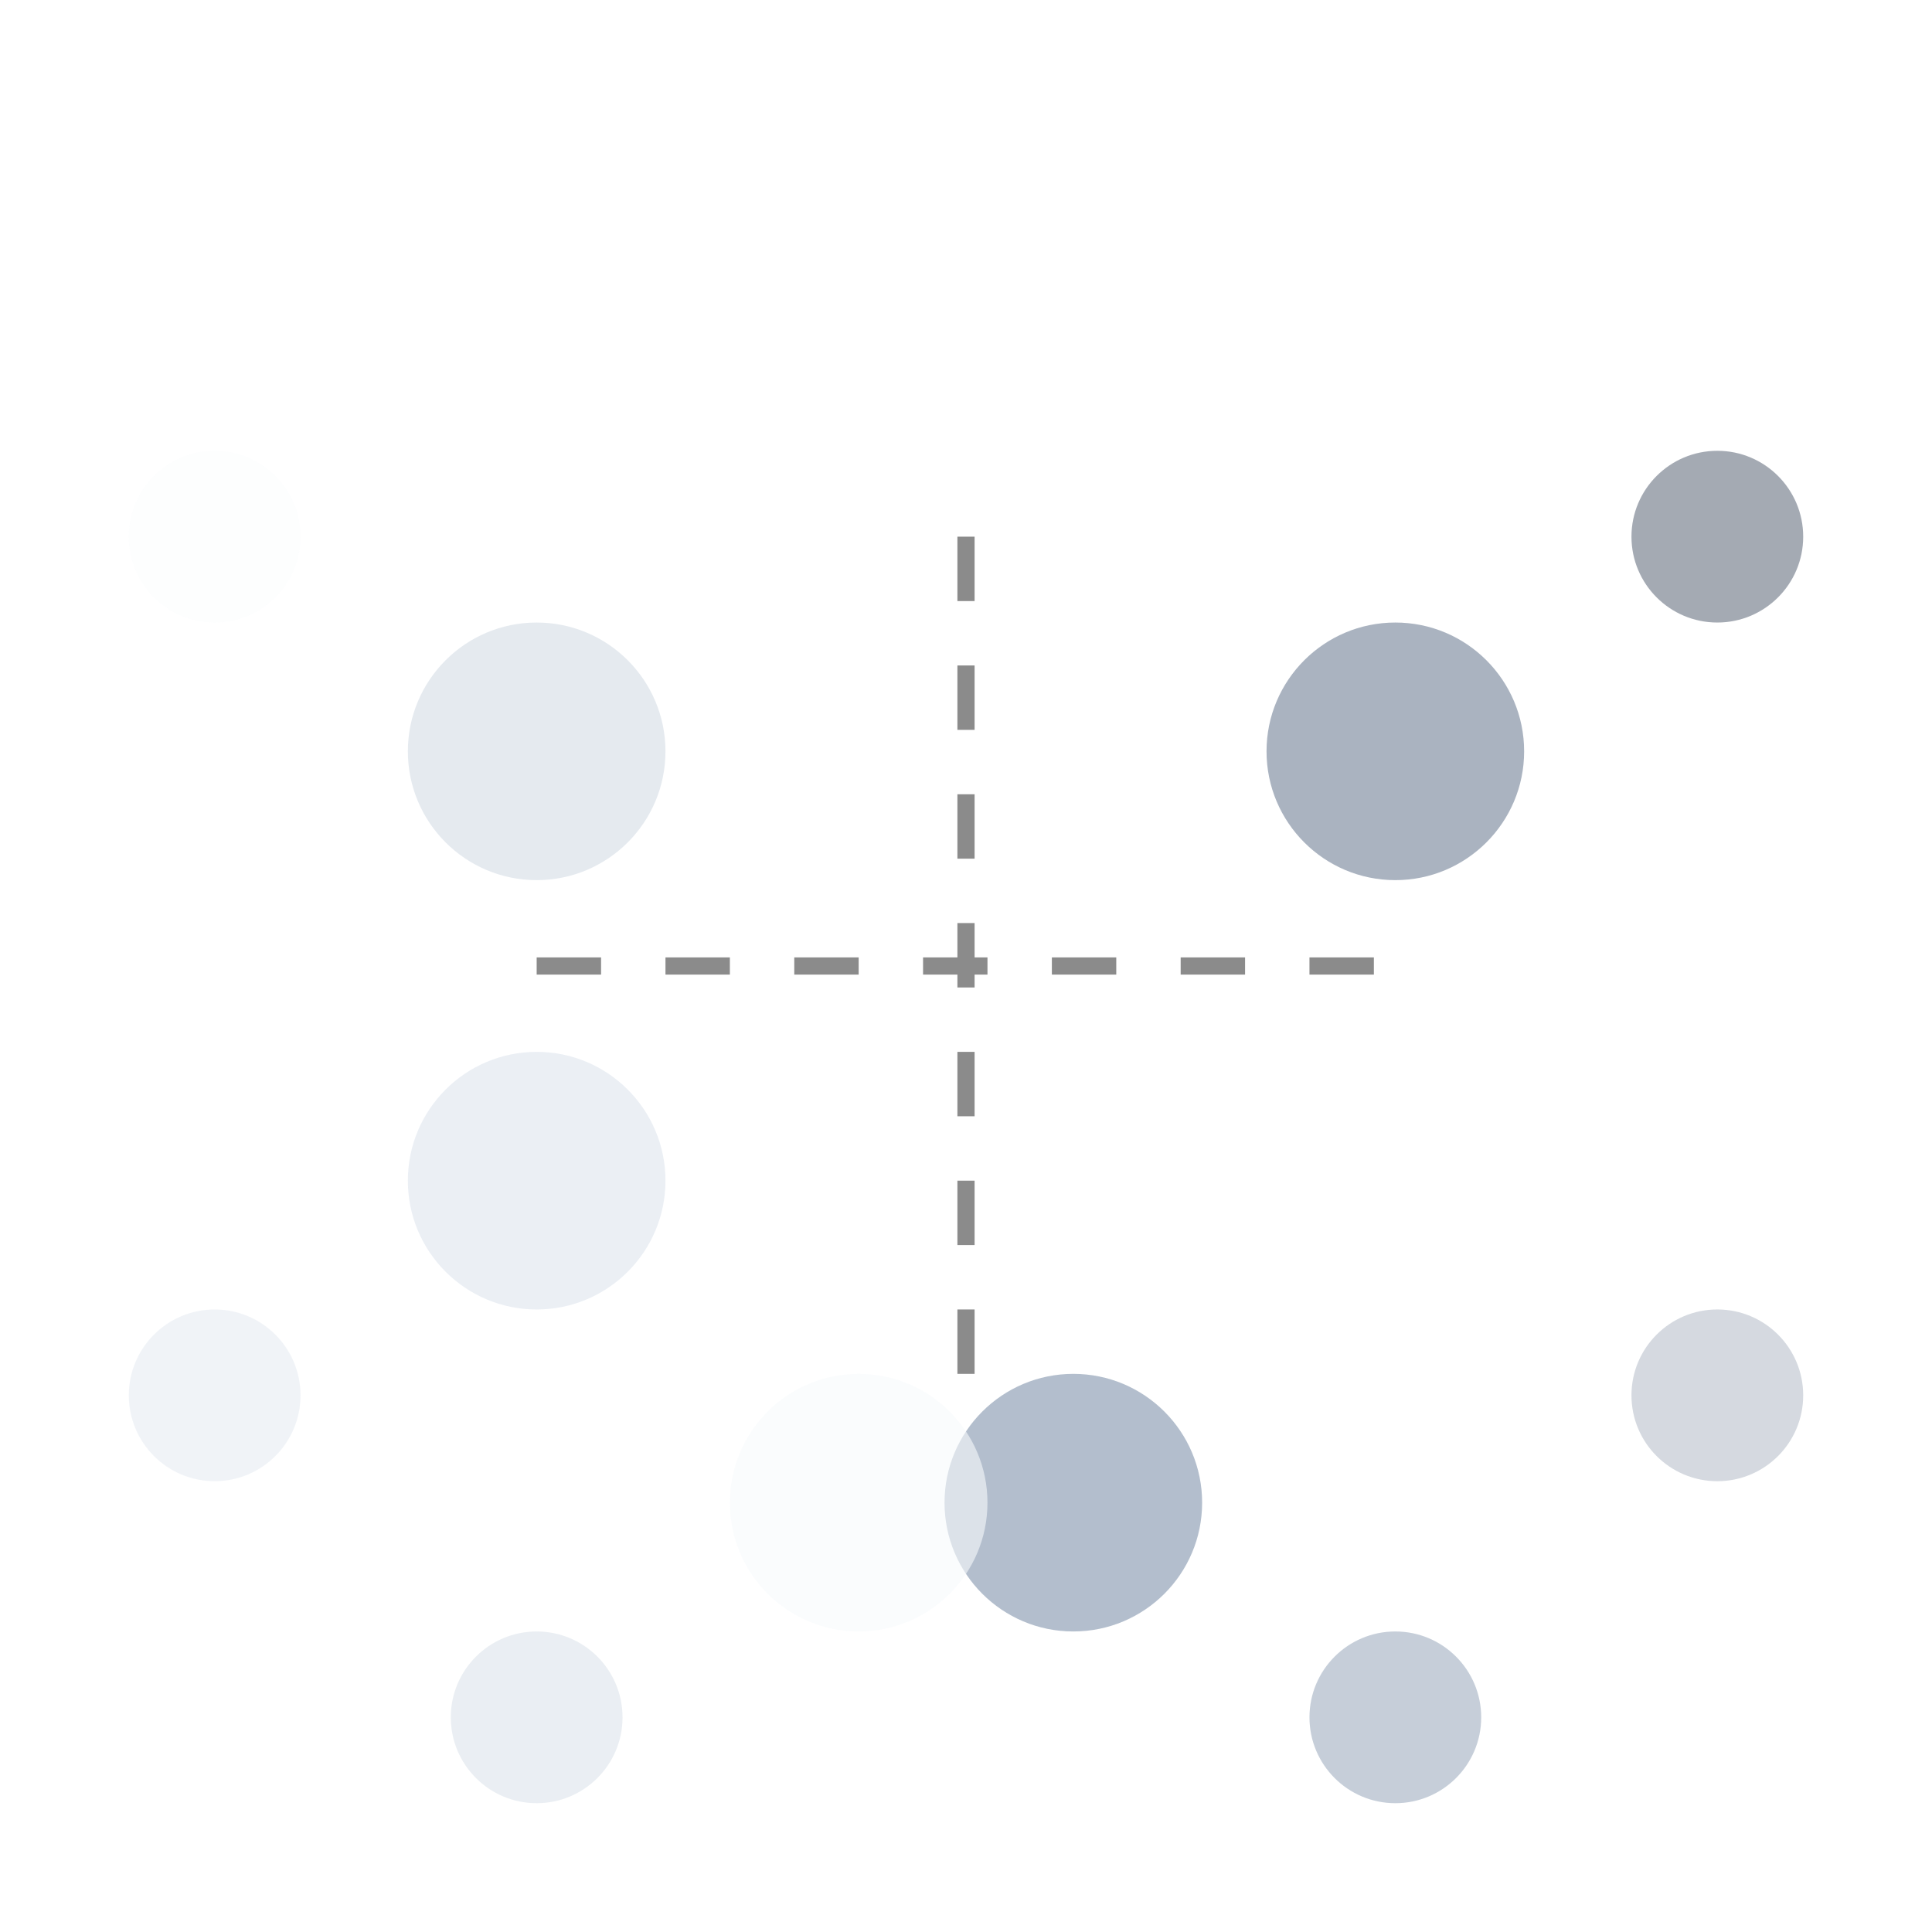
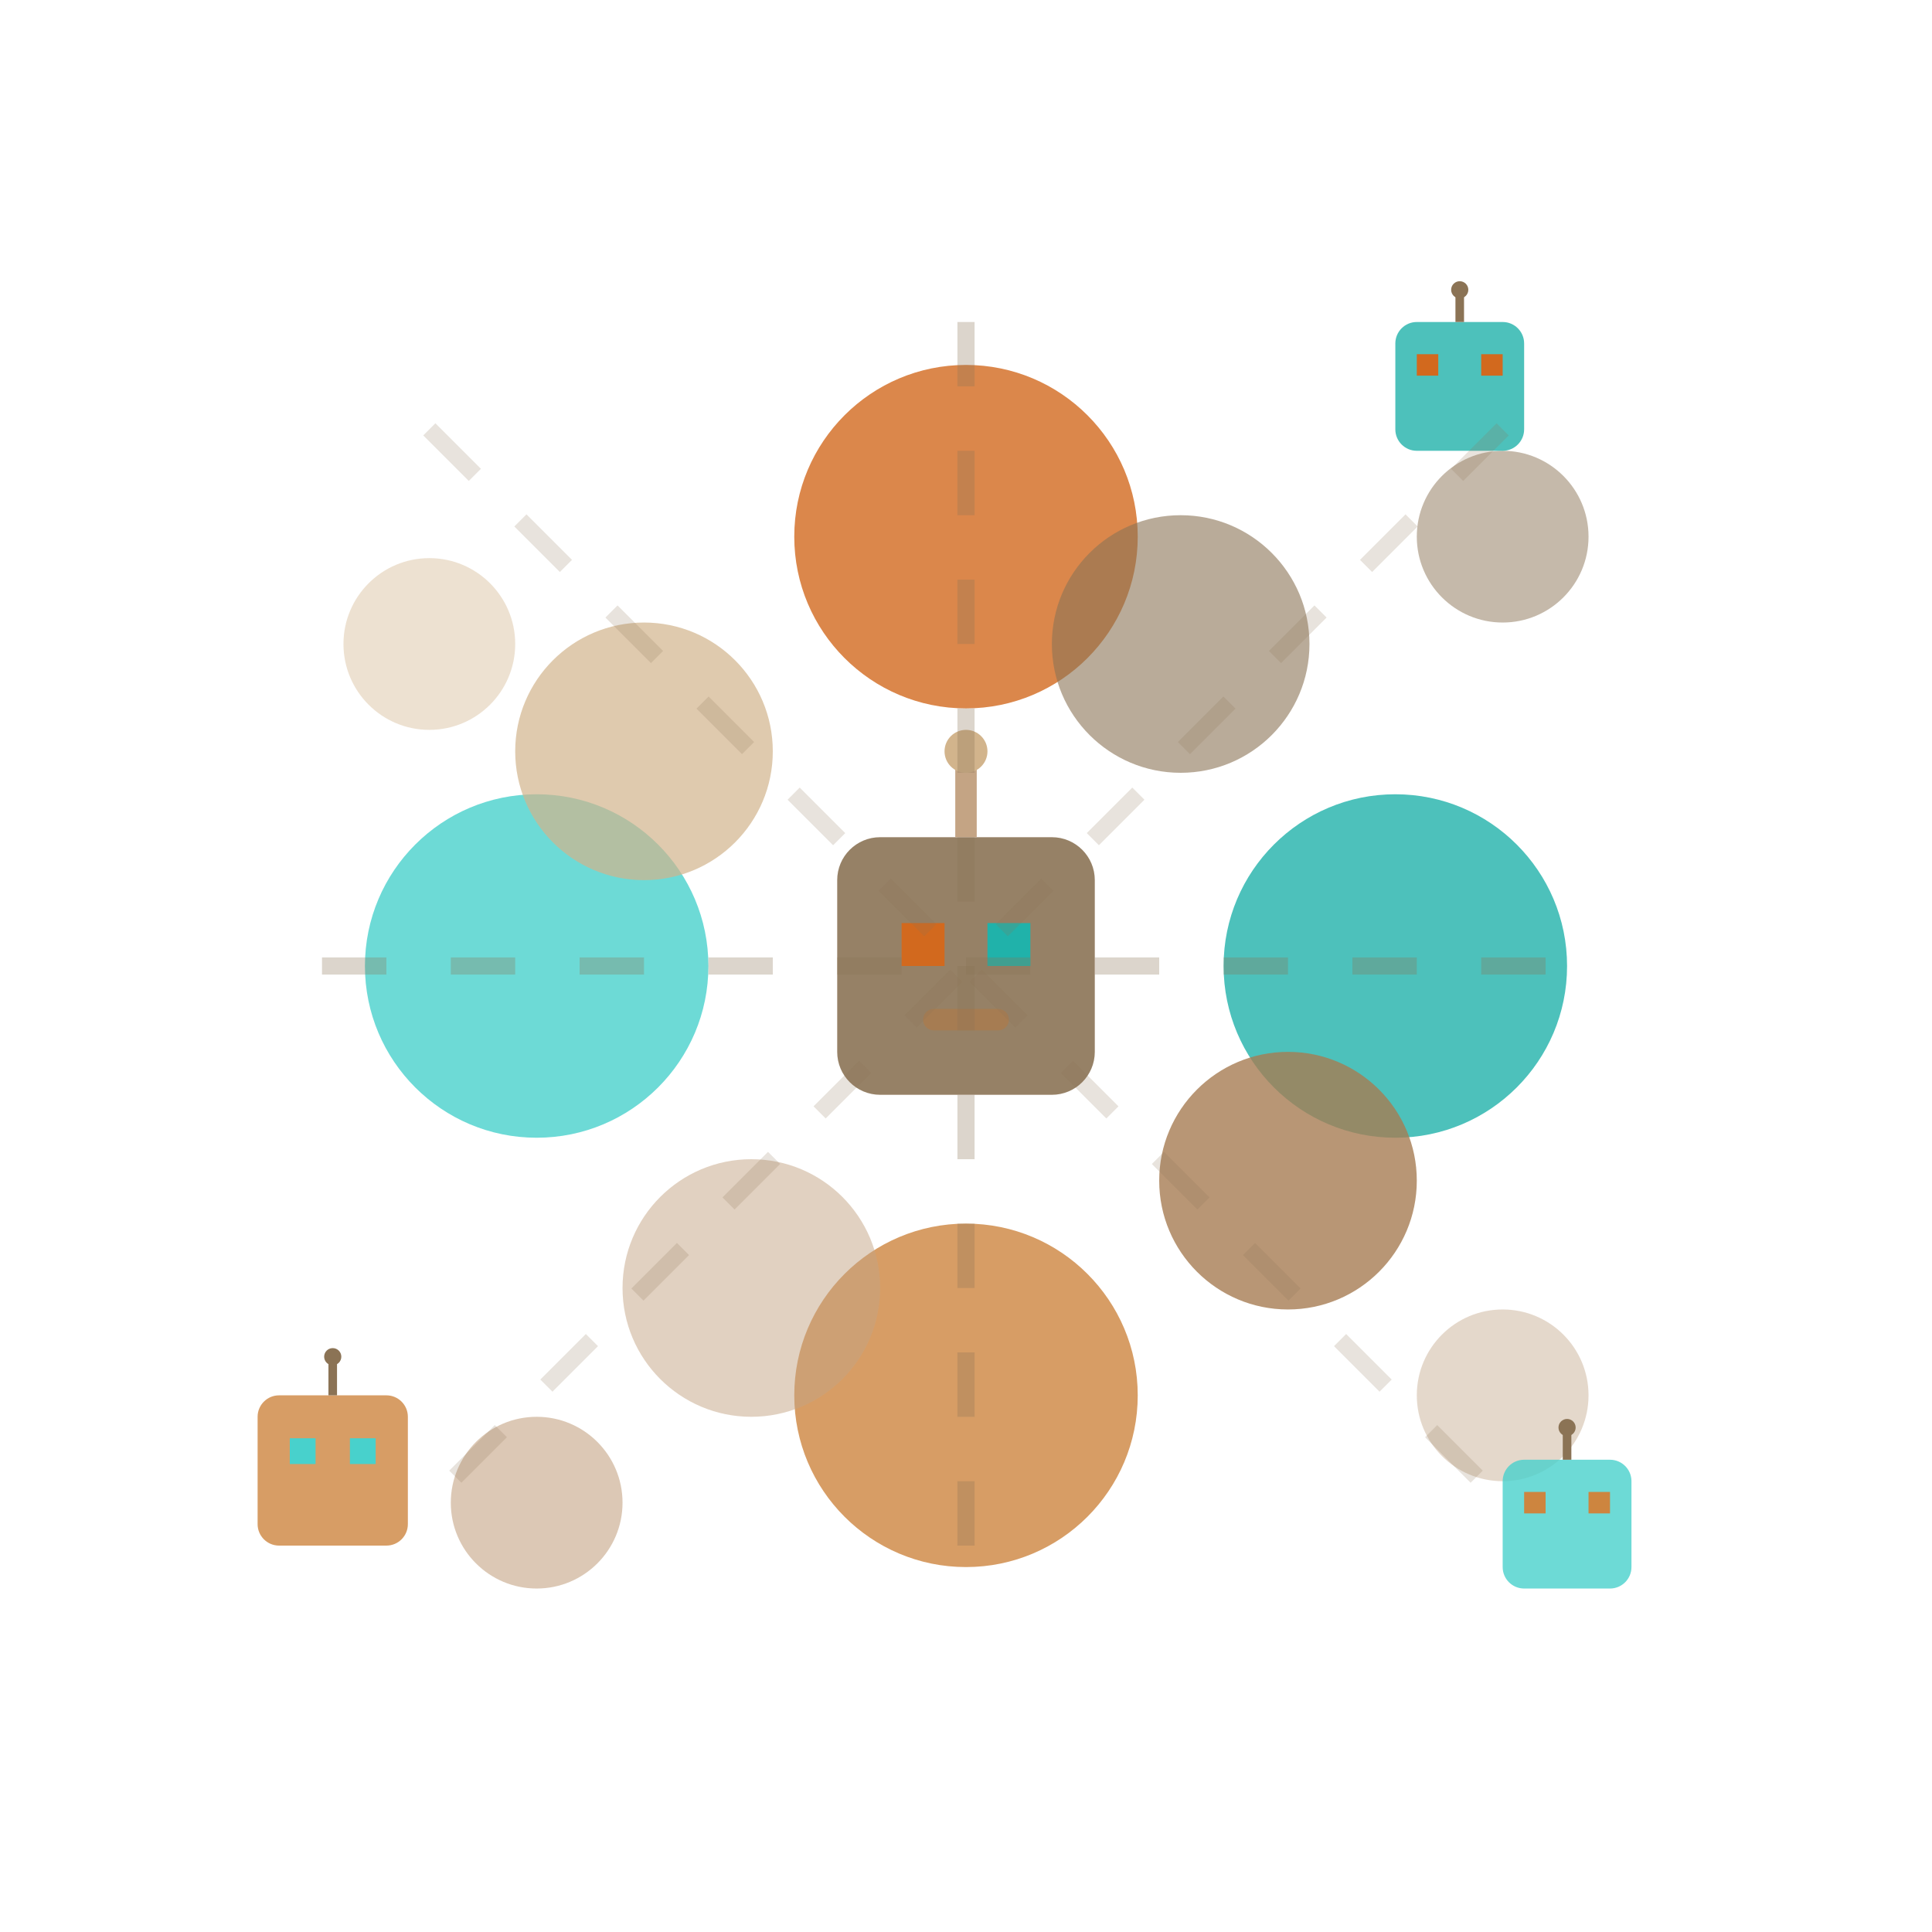
<svg xmlns="http://www.w3.org/2000/svg" width="90" height="90" viewBox="0 0 90 90" fill="none">
  <defs>
    <style>
      .color-wheel {
        transform-origin: 45px 45px;
        animation: rotate 80s linear infinite;
      }
      
      .secondary-color {
        animation: pulse 16s ease-in-out infinite;
      }
      
      .secondary-color:nth-child(odd) {
        animation: pulse 16s ease-in-out infinite, rotateCounter 60s linear infinite;
      }
      
      .tertiary-color {
        animation: pulse 16s ease-in-out infinite 10.7s;
      }
      
      .tertiary-color:nth-child(even) {
        animation: pulse 16s ease-in-out infinite 10.7s, rotateCounter 40s linear infinite;
+       }
+       
+       .robot-icon {
+         animation: robotFloat 20s ease-in-out infinite;
+       }
+       
+       .robot-icon:nth-child(2) {
+         animation-delay: -5s;
+       }
+       
+       .robot-icon:nth-child(3) {
+         animation-delay: -10s;
+       }
+       
+       .robot-icon:nth-child(4) {
+         animation-delay: -15s;
+       }
+       
+       .center-robot {
+         animation: centerPulse 8s ease-in-out infinite;
      }
      
      @keyframes rotate {
        0% {
          transform: rotate(0deg);
        }
        100% {
          transform: rotate(360deg);
        }
      }
      
      @keyframes rotateCounter {
        0% {
          transform: rotate(0deg);
        }
        100% {
          transform: rotate(-360deg);
        }
      }
      
      @keyframes pulse {
        0%, 100% {
          opacity: 0.6;
          transform: scale(1);
        }
        50% {
          opacity: 0.9;
          transform: scale(1.02);
        }
      }
      
+       @keyframes robotFloat {
+         0%, 100% {
+           transform: translateY(0px) scale(1);
+           opacity: 0.7;
+         }
+         25% {
+           transform: translateY(-3px) scale(1.1);
+           opacity: 0.9;
+         }
+         50% {
+           transform: translateY(-6px) scale(0.9);
+           opacity: 0.6;
+         }
+         75% {
+           transform: translateY(-3px) scale(1.05);
+           opacity: 0.8;
+         }
+       }
+       
+       @keyframes centerPulse {
+         0%, 100% {
+           transform: scale(1);
+           opacity: 0.9;
+         }
+         50% {
+           transform: scale(1.1);
+           opacity: 1;
+         }
+       }
+       
      .complementary-line {
-         stroke: #8b8b8b;
+         stroke: #8B7355;
        stroke-width: 0.8;
        stroke-dasharray: 3,3;
        animation: dash 16s linear infinite;
      }
      
      @keyframes dash {
        to {
          stroke-dashoffset: -6;
        }
      }
      
      .color-mix {
        animation: colorShift 24s ease-in-out infinite;
      }
      
      @keyframes colorShift {
        0%, 100% {
-           fill: #4A5568;
+           fill: #8B7355;
        }
        33% {
-           fill: #718096;
+           fill: #A67C52;
        }
        66% {
-           fill: #A0AEC0;
+           fill: #C4A484;
        }
      }
      

    </style>
  </defs>
  <g class="color-wheel">
-     <circle cx="65" cy="35" r="6" fill="#718096" opacity="0.6" class="secondary-color" />
-     <circle cx="50" cy="70" r="6" fill="#A0AEC0" opacity="0.8" class="secondary-color" />
-     <circle cx="25" cy="35" r="6" fill="#CBD5E0" opacity="0.5" class="secondary-color" />
-     <circle cx="25" cy="55" r="6" fill="#E2E8F0" opacity="0.7" class="secondary-color" />
-     <circle cx="40" cy="70" r="6" fill="#F7FAFC" opacity="0.6" class="secondary-color" />
-     <circle cx="80" cy="25" r="4" fill="#4A5568" opacity="0.5" class="tertiary-color" />
-     <circle cx="80" cy="65" r="4" fill="#718096" opacity="0.3" class="tertiary-color" />
-     <circle cx="65" cy="80" r="4" fill="#A0AEC0" opacity="0.6" class="tertiary-color" />
-     <circle cx="25" cy="80" r="4" fill="#CBD5E0" opacity="0.4" class="tertiary-color" />
-     <circle cx="10" cy="65" r="4" fill="#E2E8F0" opacity="0.5" class="tertiary-color" />
-     <circle cx="10" cy="25" r="4" fill="#F7FAFC" opacity="0.3" class="tertiary-color" />
+     <circle cx="45" cy="25" r="8" fill="#D2691E" opacity="0.8" class="secondary-color" />
+     <circle cx="65" cy="45" r="8" fill="#20B2AA" opacity="0.8" class="secondary-color" />
+     <circle cx="45" cy="65" r="8" fill="#CD853F" opacity="0.8" class="secondary-color" />
+     <circle cx="25" cy="45" r="8" fill="#48D1CC" opacity="0.8" class="secondary-color" />
+     <circle cx="55" cy="30" r="6" fill="#8B7355" opacity="0.6" class="secondary-color" />
+     <circle cx="60" cy="55" r="6" fill="#A67C52" opacity="0.8" class="secondary-color" />
+     <circle cx="35" cy="60" r="6" fill="#C4A484" opacity="0.5" class="secondary-color" />
+     <circle cx="30" cy="35" r="6" fill="#D2B48C" opacity="0.7" class="secondary-color" />
+     <circle cx="70" cy="25" r="4" fill="#8B7355" opacity="0.5" class="tertiary-color" />
+     <circle cx="70" cy="65" r="4" fill="#A67C52" opacity="0.3" class="tertiary-color" />
+     <circle cx="25" cy="70" r="4" fill="#C4A484" opacity="0.6" class="tertiary-color" />
+     <circle cx="20" cy="30" r="4" fill="#D2B48C" opacity="0.4" class="tertiary-color" />
  </g>
-   <line x1="25" y1="45" x2="65" y2="45" class="complementary-line" />
-   <line x1="45" y1="25" x2="45" y2="65" class="complementary-line" />
+   <g class="center-robot">
+     <rect x="39" y="39" width="12" height="12" rx="2" fill="#8B7355" opacity="0.9" />
+     <rect x="42" y="43" width="2" height="2" fill="#D2691E" />
+     <rect x="46" y="43" width="2" height="2" fill="#20B2AA" />
+     <rect x="43" y="47" width="4" height="1" rx="0.5" fill="#A67C52" />
+     <line x1="45" y1="39" x2="45" y2="35" stroke="#C4A484" stroke-width="1" />
+     <circle cx="45" cy="35" r="1" fill="#D2B48C" />
+   </g>
+   <g class="robot-icon" transform="translate(65, 15)">
+     <rect x="0" y="0" width="6" height="6" rx="1" fill="#20B2AA" opacity="0.8" />
+     <rect x="1" y="1.5" width="1" height="1" fill="#D2691E" />
+     <rect x="4" y="1.5" width="1" height="1" fill="#D2691E" />
+     <line x1="3" y1="0" x2="3" y2="-1.5" stroke="#8B7355" stroke-width="0.4" />
+     <circle cx="3" cy="-1.5" r="0.4" fill="#8B7355" />
+   </g>
+   <g class="robot-icon" transform="translate(12, 65)">
+     <rect x="0" y="0" width="7" height="7" rx="1" fill="#CD853F" opacity="0.8" />
+     <rect x="1.5" y="2" width="1.2" height="1.2" fill="#48D1CC" />
+     <rect x="4.3" y="2" width="1.2" height="1.2" fill="#48D1CC" />
+     <line x1="3.5" y1="0" x2="3.5" y2="-1.8" stroke="#8B7355" stroke-width="0.4" />
+     <circle cx="3.5" cy="-1.8" r="0.4" fill="#8B7355" />
+   </g>
+   <g class="robot-icon" transform="translate(70, 68)">
+     <rect x="0" y="0" width="6" height="6" rx="1" fill="#48D1CC" opacity="0.8" />
+     <rect x="1" y="1.5" width="1" height="1" fill="#CD853F" />
+     <rect x="4" y="1.5" width="1" height="1" fill="#CD853F" />
+     <line x1="3" y1="0" x2="3" y2="-1.5" stroke="#8B7355" stroke-width="0.4" />
+     <circle cx="3" cy="-1.5" r="0.4" fill="#8B7355" />
+   </g>
+   <line x1="15" y1="45" x2="75" y2="45" stroke="#8B7355" stroke-width="0.5" opacity="0.3" class="complementary-line" />
+   <line x1="45" y1="15" x2="45" y2="75" stroke="#8B7355" stroke-width="0.5" opacity="0.3" class="complementary-line" />
+   <line x1="20" y1="20" x2="70" y2="70" stroke="#A67C52" stroke-width="0.3" opacity="0.2" class="complementary-line" />
+   <line x1="70" y1="20" x2="20" y2="70" stroke="#C4A484" stroke-width="0.3" opacity="0.2" class="complementary-line" />
</svg>
